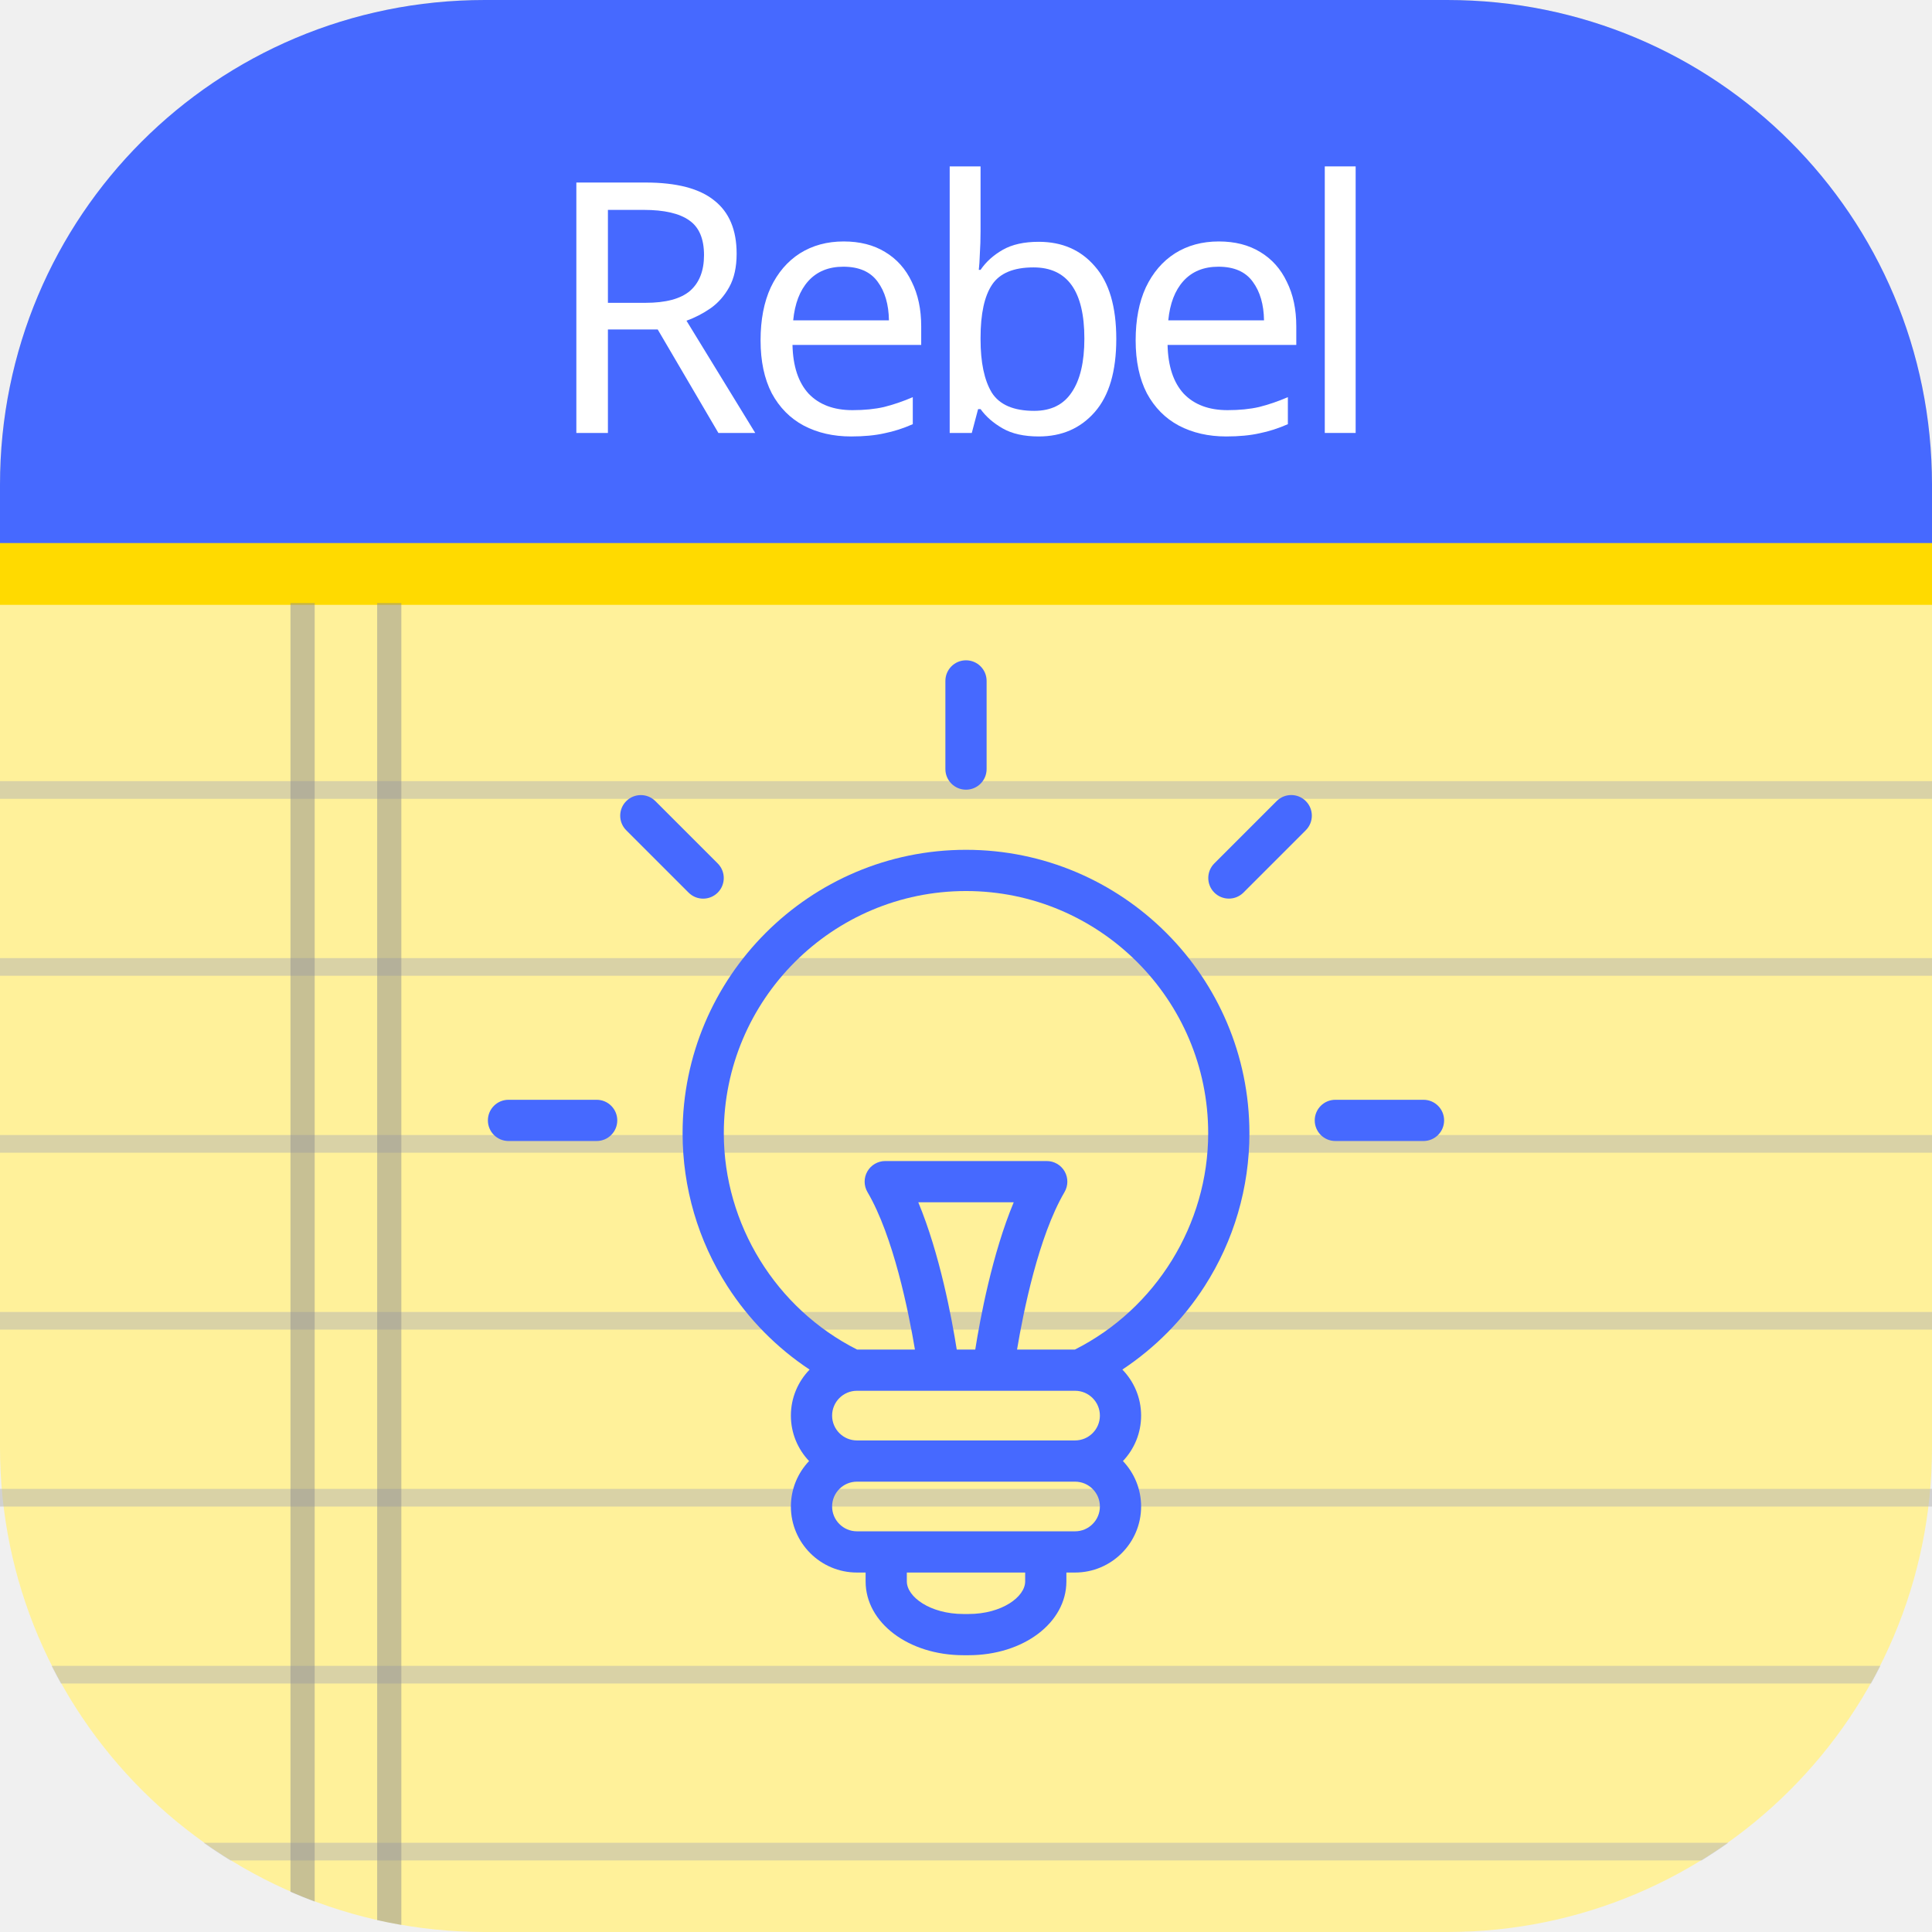
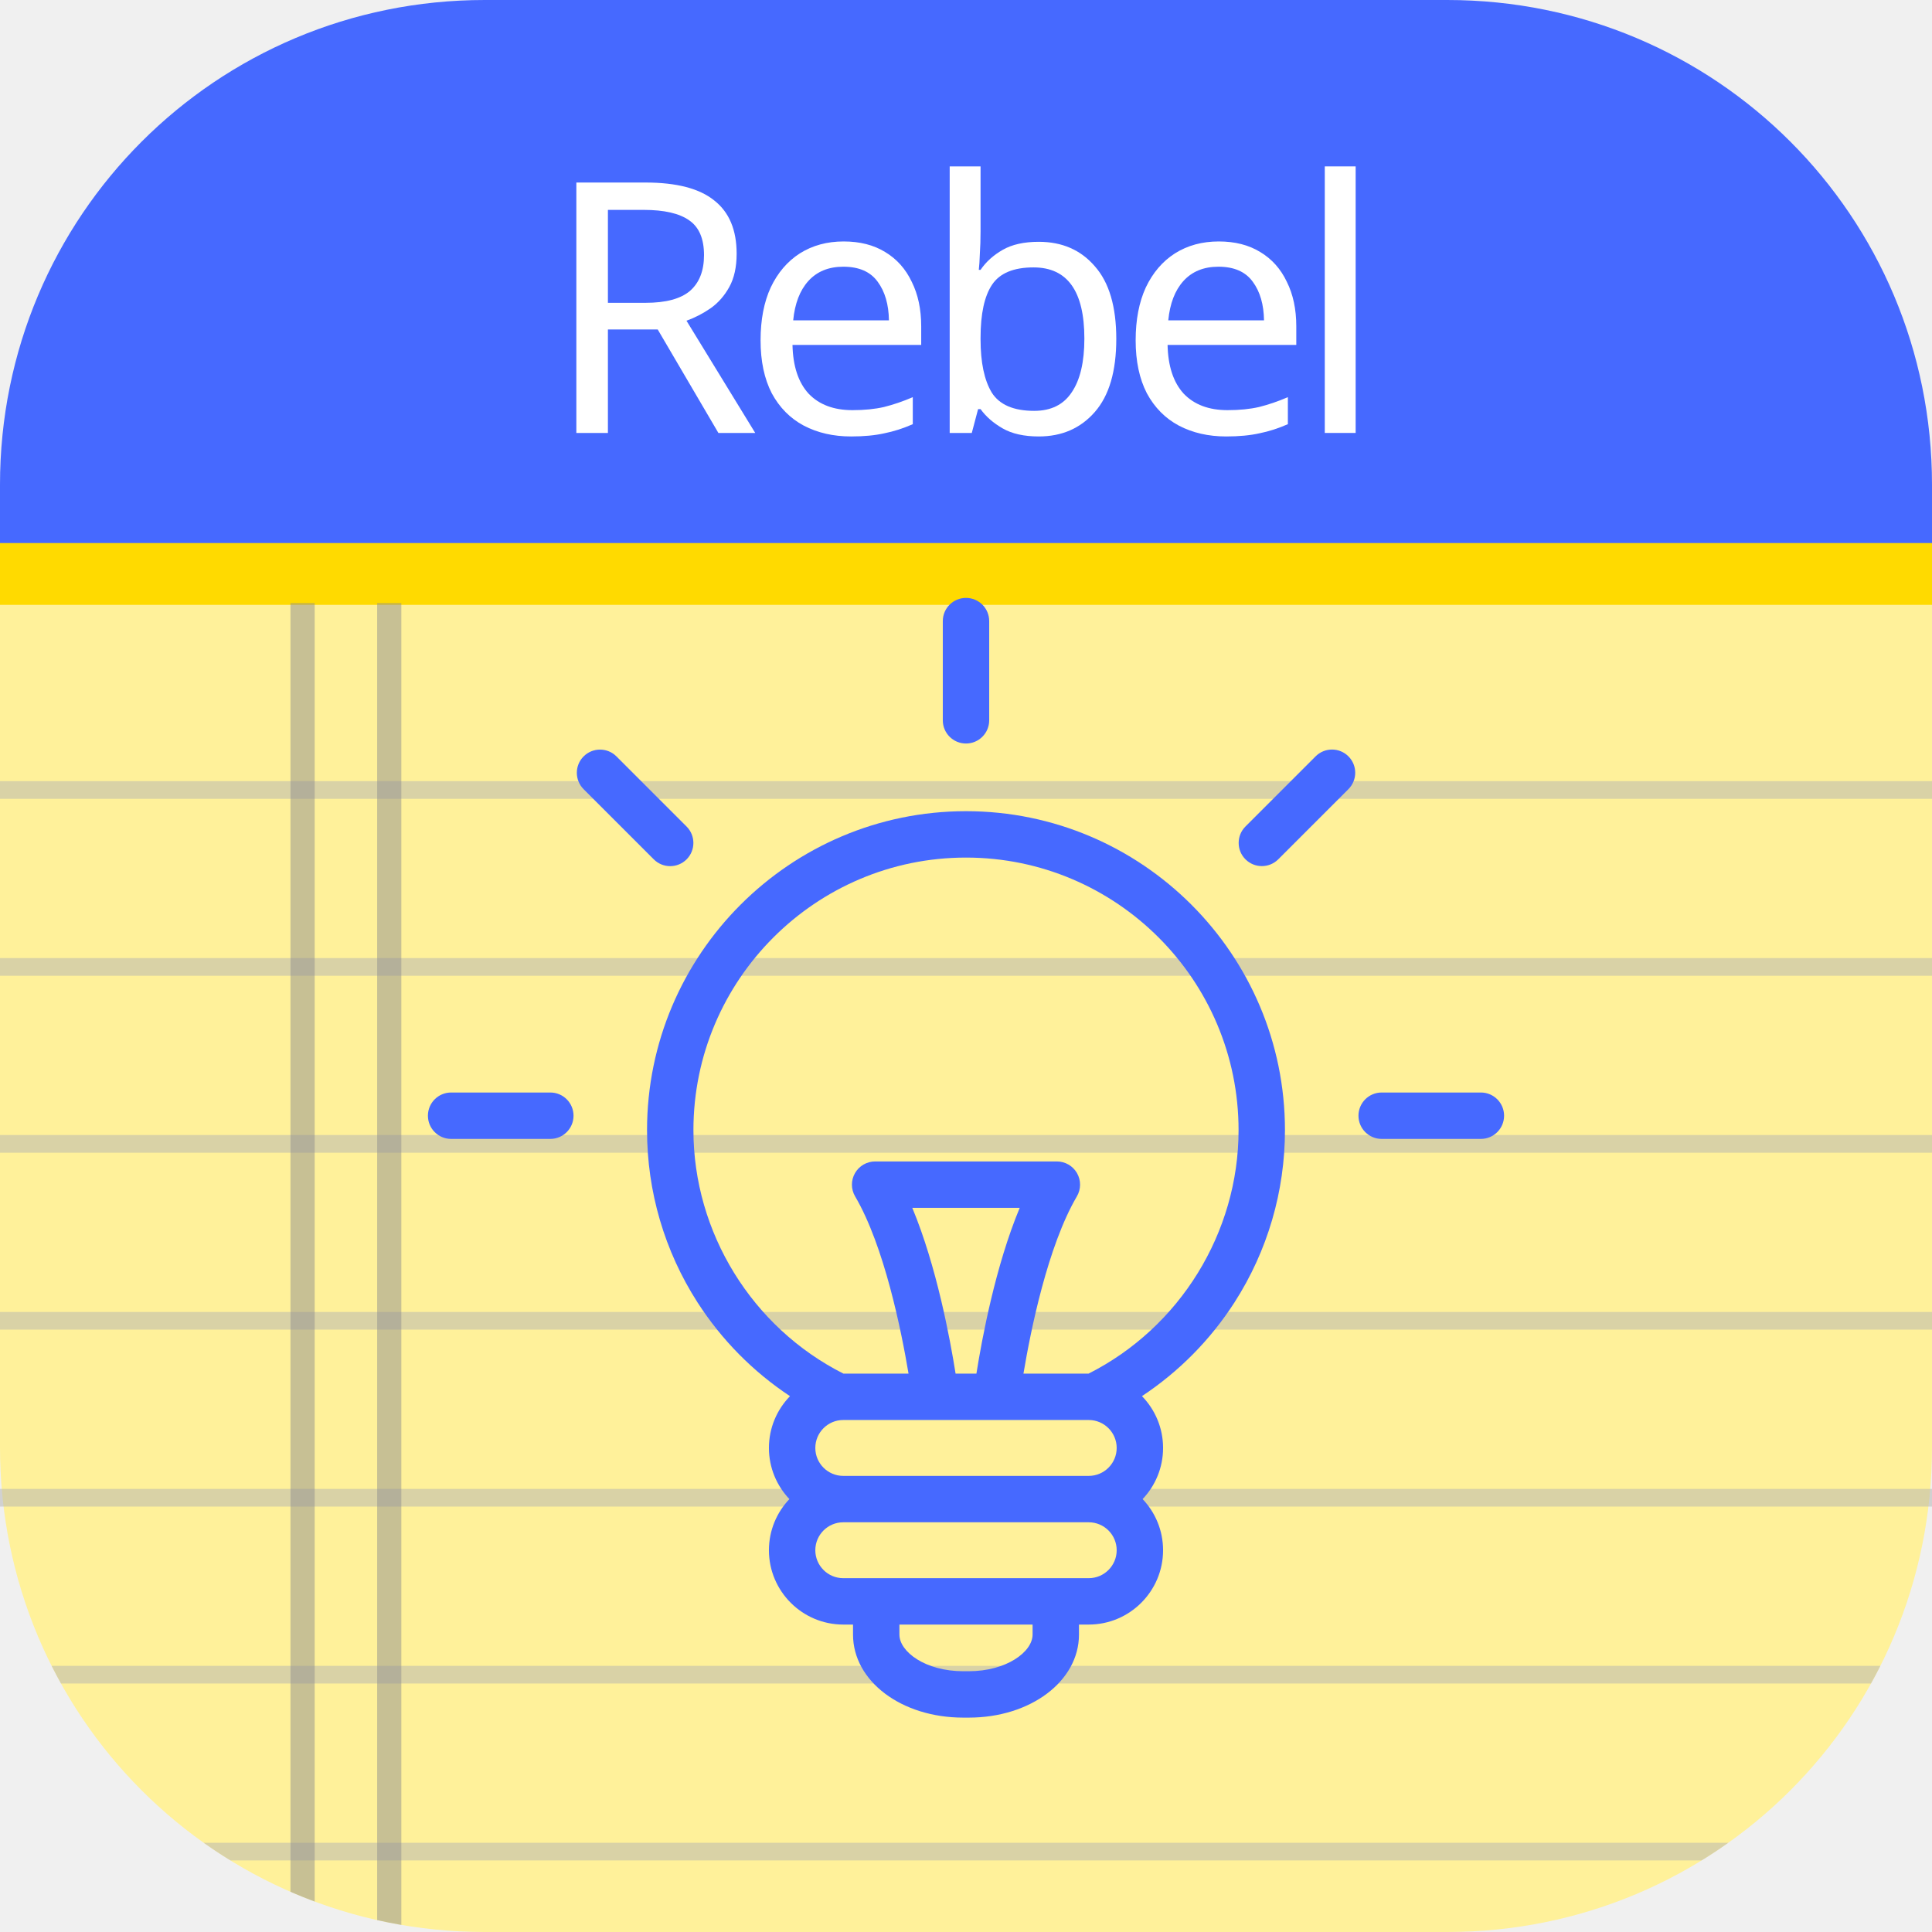
<svg xmlns="http://www.w3.org/2000/svg" width="512.03mm" height="512.03mm" viewBox="0 0 512.03 512.03" version="1.1" id="svg8">
  <defs id="defs2" />
  <g id="layer1" transform="translate(507.8929,-43.62531)">
-     <rect rx="128.45" style="fill:#fff19a;fill-opacity:1;stroke-width:0.248" y="43.625" x="-507.893" height="512.03" width="512.03" id="rect6258" />
+     <path style="fill:#fff19a;fill-opacity:1;stroke-width:0.936" d="M 460.424 0.629 C 456.276 0.838 452.141 1.099 448.021 1.41 C 452.141 1.099 456.275 0.838 460.424 0.629 z M 1474.809 0.629 C 1478.957 0.838 1483.093 1.099 1487.213 1.41 C 1483.093 1.099 1478.957 0.838 1474.809 0.629 z M 393.35 8.656 C 389.374 9.414 385.416 10.221 381.477 11.074 C 385.416 10.221 389.374 9.414 393.35 8.656 z M 1542.863 8.85 C 1546.509 9.552 1550.14 10.291 1553.756 11.074 C 1550.141 10.291 1546.508 9.552 1542.863 8.85 z M 346.527 20.021 C 342.702 21.155 338.896 22.333 335.111 23.557 C 338.896 22.333 342.702 21.155 346.527 20.021 z M 1588.707 20.021 C 1592.532 21.155 1596.336 22.333 1600.121 23.557 C 1596.336 22.333 1592.532 21.155 1588.707 20.021 z M 318.223 29.365 C 314.501 30.723 310.801 32.125 307.123 33.57 C 310.801 32.125 314.501 30.723 318.223 29.365 z M 1618.52 29.926 C 1621.732 31.11 1624.93 32.321 1628.109 33.57 C 1624.93 32.321 1621.731 31.109 1618.52 29.926 z M 238.396 67.086 C 235.034 69.07 231.696 71.092 228.387 73.154 C 231.696 71.092 235.034 69.07 238.396 67.086 z M 228.387 73.154 C 225.077 75.216 221.794 77.316 218.539 79.455 C 221.794 77.316 225.077 75.216 228.387 73.154 z M 1696.838 67.086 C 1700.2 69.07 1703.536 71.092 1706.846 73.154 C 1703.536 71.092 1700.2 69.07 1696.838 67.086 z M 1706.846 73.154 C 1710.155 75.216 1713.438 77.316 1716.693 79.455 C 1713.438 77.316 1710.155 75.216 1706.846 73.154 z M 163.055 121.939 C 160.152 124.514 157.281 127.123 154.441 129.766 C 157.281 127.123 160.152 124.514 163.055 121.939 z M 1772.178 121.939 C 1775.08 124.514 1777.952 127.123 1780.791 129.766 C 1777.952 127.123 1775.08 124.514 1772.178 121.939 z M 1852.539 213.678 C 1854.716 216.905 1856.855 220.159 1858.955 223.441 C 1856.854 220.159 1854.716 216.905 1852.539 213.678 z M 1921.457 369.713 C 1922.405 373.616 1923.305 377.537 1924.158 381.477 C 1923.305 377.537 1922.405 373.616 1921.457 369.713 z M 1935.074 472.91 C 1935.179 477.086 1935.232 481.276 1935.232 485.479 C 1935.232 481.276 1935.179 477.086 1935.074 472.91 z M 0 603.865 L 0 1449.752 C 0 1718.707 216.525 1935.23 485.48 1935.23 L 1449.754 1935.23 C 1718.709 1935.23 1935.232 1718.707 1935.232 1449.752 L 1935.232 603.865 L 0 603.865 z " id="rect6258" transform="matrix(0.2645833,0,0,0.2645833,-507.8929,43.62531)" />
    <path id="path6260" d="m -379.443,43.625 c -71.161,0 -128.45,57.288 -128.45,128.449 v 31.323 H 4.137 v -31.323 c 0,-71.161 -57.288,-128.449 -128.45,-128.449 z" style="fill:#4669ff;fill-opacity:1;stroke-width:0.248" />
    <path id="path6262" d="m -507.893,187.549 v 16.378 H 4.137 v -16.378 z" style="opacity:1;fill:#ffda00;fill-opacity:1;stroke-width:0.248" />
    <g aria-label="Rebel" transform="matrix(2.323786,0,0,2.323786,-1226.82,-222.6654)" style="font-style:normal;font-weight:normal;font-size:40px;line-height:1.25;font-family:sans-serif;letter-spacing:0px;word-spacing:0px;fill:#ffffff;fill-opacity:1;stroke:none" id="flowRoot6270">
      <path d="m 382.99,135.411 q 5.32,0 7.84,2.04 2.56,2 2.56,6.08 0,2.28 -0.84,3.8 -0.84,1.52 -2.16,2.44 -1.28,0.88 -2.72,1.4 l 7.84,12.8 h -4.2 l -6.92,-11.8 h -5.68 v 11.8 h -3.6 v -28.56 z m -0.2,3.12 h -4.08 v 10.6 h 4.28 q 3.48,0 5.08,-1.36 1.6,-1.4 1.6,-4.08 0,-2.8 -1.68,-3.96 -1.68,-1.2 -5.2,-1.2 z" style="font-style:normal;font-variant:normal;font-weight:normal;font-stretch:normal;font-family:'Noto Sans';-inkscape-font-specification:'Noto Sans';letter-spacing:-2.191px" id="path6491" />
      <path d="m 405.6,142.131 q 2.76,0 4.72,1.2 2,1.2 3.04,3.4 1.08,2.16 1.08,5.08 v 2.12 h -14.68 q 0.08,3.64 1.84,5.56 1.8,1.88 5,1.88 2.04,0 3.6,-0.36 1.6,-0.4 3.28,-1.12 v 3.08 q -1.64,0.72 -3.24,1.04 -1.6,0.36 -3.8,0.36 -3.04,0 -5.4,-1.24 -2.32,-1.24 -3.64,-3.68 -1.28,-2.48 -1.28,-6.04 0,-3.52 1.16,-6.04 1.2,-2.52 3.32,-3.88 2.16,-1.36 5,-1.36 z m -0.04,2.88 q -2.52,0 -4,1.64 -1.44,1.6 -1.72,4.48 h 10.92 q -0.04,-2.72 -1.28,-4.4 -1.24,-1.72 -3.92,-1.72 z" style="font-style:normal;font-variant:normal;font-weight:normal;font-stretch:normal;font-family:'Noto Sans';-inkscape-font-specification:'Noto Sans';letter-spacing:-2.191px" id="path6493" />
      <path d="m 421.209,133.571 v 7.4 q 0,1.36 -0.08,2.56 -0.04,1.16 -0.12,1.84 h 0.2 q 0.92,-1.36 2.52,-2.28 1.6,-0.92 4.12,-0.92 4,0 6.4,2.8 2.44,2.76 2.44,8.28 0,5.52 -2.44,8.32 -2.44,2.8 -6.4,2.8 -2.52,0 -4.12,-0.92 -1.6,-0.92 -2.52,-2.2 h -0.28 l -0.72,2.72 h -2.52 v -30.4 z m 6.04,11.52 q -3.4,0 -4.72,1.96 -1.32,1.96 -1.32,6.08 v 0.16 q 0,3.96 1.28,6.08 1.32,2.08 4.84,2.08 2.88,0 4.28,-2.12 1.44,-2.12 1.44,-6.12 0,-8.12 -5.8,-8.12 z" style="font-style:normal;font-variant:normal;font-weight:normal;font-stretch:normal;font-family:'Noto Sans';-inkscape-font-specification:'Noto Sans';letter-spacing:-2.191px" id="path6495" />
      <path d="m 448.378,142.131 q 2.76,0 4.72,1.2 2,1.2 3.04,3.4 1.08,2.16 1.08,5.08 v 2.12 h -14.68 q 0.08,3.64 1.84,5.56 1.8,1.88 5,1.88 2.04,0 3.6,-0.36 1.6,-0.4 3.28,-1.12 v 3.08 q -1.64,0.72 -3.24,1.04 -1.6,0.36 -3.8,0.36 -3.04,0 -5.4,-1.24 -2.32,-1.24 -3.64,-3.68 -1.28,-2.48 -1.28,-6.04 0,-3.52 1.16,-6.04 1.2,-2.52 3.32,-3.88 2.16,-1.36 5,-1.36 z m -0.04,2.88 q -2.52,0 -4,1.64 -1.44,1.6 -1.72,4.48 h 10.92 q -0.04,-2.72 -1.28,-4.4 -1.24,-1.72 -3.92,-1.72 z" style="font-style:normal;font-variant:normal;font-weight:normal;font-stretch:normal;font-family:'Noto Sans';-inkscape-font-specification:'Noto Sans';letter-spacing:-2.191px" id="path6497" />
      <path d="m 463.988,163.971 h -3.52 v -30.4 h 3.52 z" style="font-style:normal;font-variant:normal;font-weight:normal;font-stretch:normal;font-family:'Noto Sans';-inkscape-font-specification:'Noto Sans';letter-spacing:-2.191px" id="path6499" />
    </g>
    <path id="path6272" d="m -507.893,250.65 v 4.685 H 4.137 V 250.65 Z" style="opacity:0.497;fill:#b3b3b3;fill-opacity:1;stroke-width:0.132" />
    <path style="opacity:0.497;fill:#b3b3b3;fill-opacity:1;stroke-width:0.132" d="m -507.893,297.543 v 4.685 H 4.137 v -4.685 z" id="path6274" />
    <path id="path6276" d="m -507.893,344.435 v 4.685 H 4.137 v -4.685 z" style="opacity:0.497;fill:#b3b3b3;fill-opacity:1;stroke-width:0.132" />
    <path style="opacity:0.497;fill:#b3b3b3;fill-opacity:1;stroke-width:0.132" d="m -507.893,391.328 v 4.685 H 4.137 v -4.685 z" id="path6278" />
    <path id="path6280" d="m -507.893,438.221 v 4.685 H 4.137 v -4.685 z" style="opacity:0.497;fill:#b3b3b3;fill-opacity:1;stroke-width:0.132" />
    <path id="path6282" d="m -494.217,485.113 c 0.796,1.581 1.622,3.143 2.48,4.685 h 479.718 c 0.858,-1.542 1.684,-3.104 2.48,-4.685 z" style="opacity:0.497;fill:#b3b3b3;fill-opacity:1;stroke-width:0.132" />
    <path id="path6284" d="m -453.914,532.006 c 2.305,1.638 4.668,3.199 7.084,4.684 h 389.904 c 2.415,-1.485 4.779,-3.047 7.084,-4.684 z" style="opacity:0.497;fill:#b3b3b3;fill-opacity:1;stroke-width:0.248" />
-     <g style="fill:#4669ff;fill-opacity:1" transform="matrix(0.7283441,0,0,0.7283441,-383.7182,218.6222)" id="g6348">
+     <g style="fill:#4669ff;fill-opacity:1" transform="matrix(0.8196994,0,0,0.8196994,-400.2548,202.0857)" id="g6348">
      <g style="fill:#4669ff;fill-opacity:1" id="g6316">
        <g style="fill:#4669ff;fill-opacity:1" id="g6314">
          <path style="fill:#4669ff;fill-opacity:1" d="m 181.014,68.957 c -56.864,0 -103.127,46.263 -103.127,103.127 0,19.826 5.642,39.084 16.316,55.69 7.799,12.132 17.992,22.433 29.904,30.321 -4.212,4.332 -6.812,10.236 -6.812,16.74 0,6.402 2.521,12.223 6.616,16.535 -4.095,4.313 -6.616,10.133 -6.616,16.535 0,13.253 10.782,24.035 24.035,24.035 h 3.155 v 3.228 c 0,15.061 15.644,26.857 35.615,26.857 h 1.828 c 19.971,0 35.614,-11.797 35.614,-26.857 v -3.228 h 3.155 c 13.254,0 24.035,-10.782 24.035,-24.035 0,-6.402 -2.521,-12.223 -6.615,-16.535 4.095,-4.313 6.615,-10.133 6.615,-16.535 0,-6.51 -2.606,-12.42 -6.823,-16.752 11.913,-7.888 22.116,-18.176 29.915,-30.31 10.674,-16.606 16.316,-35.864 16.316,-55.69 C 284.141,115.22 237.878,68.957 181.014,68.957 Z m 21.528,266.213 c 0,5.608 -8.466,11.857 -20.614,11.857 H 180.1 c -12.148,0 -20.615,-6.249 -20.615,-11.857 v -3.228 h 43.058 v 3.228 z m 18.155,-18.229 H 141.33 c -4.982,0 -9.035,-4.053 -9.035,-9.035 0,-4.982 4.053,-9.035 9.035,-9.035 h 79.368 c 4.982,0 9.035,4.053 9.035,9.035 0,4.983 -4.053,9.035 -9.036,9.035 z m 0,-33.07 H 141.33 c -4.982,0 -9.035,-4.053 -9.035,-9.035 0,-4.983 4.053,-9.035 9.035,-9.035 h 79.368 c 4.982,0 9.035,4.053 9.035,9.035 0,4.982 -4.053,9.035 -9.036,9.035 z m -57.05,-86.666 h 34.734 c -7.839,18.796 -12.217,42.332 -14,53.596 h -6.734 c -1.785,-11.276 -6.166,-34.809 -14,-53.596 z m 57.002,53.596 H 199.59 c 2.306,-13.774 7.814,-41.184 17.273,-57.299 1.361,-2.319 1.377,-5.189 0.041,-7.523 -1.336,-2.334 -3.82,-3.773 -6.509,-3.773 h -58.764 c -2.689,0 -5.172,1.439 -6.508,3.773 -1.337,2.333 -1.321,5.204 0.04,7.522 9.444,16.091 14.961,43.519 17.27,57.3 h -21.055 c -29.513,-14.898 -48.492,-45.588 -48.492,-78.717 0,-48.594 39.534,-88.127 88.127,-88.127 48.594,0 88.127,39.533 88.127,88.127 0.001,33.128 -18.978,63.818 -48.491,78.717 z" id="path6286" />
          <g style="fill:#4669ff;fill-opacity:1" id="g6312">
            <g style="fill:#4669ff;fill-opacity:1" id="g6290">
              <path style="fill:#4669ff;fill-opacity:1" d="m 181.014,47.08 c -4.143,0 -7.5,-3.357 -7.5,-7.5 V 7.5 c 0,-4.143 3.357,-7.5 7.5,-7.5 4.143,0 7.5,3.357 7.5,7.5 v 32.08 c 0,4.143 -3.358,7.5 -7.5,7.5 z" id="path6288" />
            </g>
            <g style="fill:#4669ff;fill-opacity:1" id="g6300">
              <g style="fill:#4669ff;fill-opacity:1" id="g6294">
                <path style="fill:#4669ff;fill-opacity:1" d="m 85.372,86.729 c -1.919,0 -3.839,-0.732 -5.303,-2.196 L 57.385,61.849 c -2.929,-2.93 -2.929,-7.678 0,-10.607 2.929,-2.928 7.678,-2.928 10.606,0 l 22.684,22.684 c 2.929,2.93 2.929,7.678 0,10.607 -1.464,1.463 -3.384,2.196 -5.303,2.196 z" id="path6292" />
              </g>
              <g style="fill:#4669ff;fill-opacity:1" id="g6298">
                <path style="fill:#4669ff;fill-opacity:1" d="m 276.672,86.713 c -1.92,0 -3.84,-0.732 -5.304,-2.196 -2.929,-2.93 -2.929,-7.678 0,-10.607 l 22.684,-22.684 c 2.929,-2.928 7.678,-2.928 10.606,0 2.93,2.93 2.93,7.678 0,10.607 l -22.684,22.684 c -1.464,1.463 -3.383,2.196 -5.302,2.196 z" id="path6296" />
              </g>
            </g>
            <g style="fill:#4669ff;fill-opacity:1" id="g6310">
              <g style="fill:#4669ff;fill-opacity:1" id="g6304">
                <path style="fill:#4669ff;fill-opacity:1" d="M 46.619,174.916 H 14.541 c -4.142,0 -7.5,-3.357 -7.5,-7.5 0,-4.143 3.358,-7.5 7.5,-7.5 H 46.62 c 4.142,0 7.5,3.357 7.5,7.5 -10e-4,4.143 -3.359,7.5 -7.501,7.5 z" id="path6302" />
              </g>
              <g style="fill:#4669ff;fill-opacity:1" id="g6308">
                <path style="fill:#4669ff;fill-opacity:1" d="m 347.487,174.916 h -32.079 c -4.142,0 -7.5,-3.357 -7.5,-7.5 0,-4.143 3.358,-7.5 7.5,-7.5 h 32.079 c 4.142,0 7.5,3.357 7.5,7.5 0,4.143 -3.358,7.5 -7.5,7.5 z" id="path6306" />
              </g>
            </g>
          </g>
        </g>
      </g>
-       <g style="fill:#4669ff;fill-opacity:1" id="g6318">
- </g>
-       <g style="fill:#4669ff;fill-opacity:1" id="g6320">
- </g>
-       <g style="fill:#4669ff;fill-opacity:1" id="g6322">
- </g>
-       <g style="fill:#4669ff;fill-opacity:1" id="g6324">
- </g>
-       <g style="fill:#4669ff;fill-opacity:1" id="g6326">
- </g>
-       <g style="fill:#4669ff;fill-opacity:1" id="g6328">
- </g>
-       <g style="fill:#4669ff;fill-opacity:1" id="g6330">
- </g>
-       <g style="fill:#4669ff;fill-opacity:1" id="g6332">
- </g>
-       <g style="fill:#4669ff;fill-opacity:1" id="g6334">
- </g>
-       <g style="fill:#4669ff;fill-opacity:1" id="g6336">
- </g>
-       <g style="fill:#4669ff;fill-opacity:1" id="g6338">
- </g>
-       <g style="fill:#4669ff;fill-opacity:1" id="g6340">
- </g>
-       <g style="fill:#4669ff;fill-opacity:1" id="g6342">
- </g>
-       <g style="fill:#4669ff;fill-opacity:1" id="g6344">
- </g>
-       <g style="fill:#4669ff;fill-opacity:1" id="g6346">
- </g>
+       <g style="fill:#4669ff;fill-opacity:1" id="g6318" />
+       <g style="fill:#4669ff;fill-opacity:1" id="g6320" />
+       <g style="fill:#4669ff;fill-opacity:1" id="g6322" />
+       <g style="fill:#4669ff;fill-opacity:1" id="g6324" />
+       <g style="fill:#4669ff;fill-opacity:1" id="g6326" />
+       <g style="fill:#4669ff;fill-opacity:1" id="g6328" />
+       <g style="fill:#4669ff;fill-opacity:1" id="g6330" />
+       <g style="fill:#4669ff;fill-opacity:1" id="g6332" />
+       <g style="fill:#4669ff;fill-opacity:1" id="g6334" />
+       <g style="fill:#4669ff;fill-opacity:1" id="g6336" />
+       <g style="fill:#4669ff;fill-opacity:1" id="g6338" />
+       <g style="fill:#4669ff;fill-opacity:1" id="g6340" />
+       <g style="fill:#4669ff;fill-opacity:1" id="g6342" />
+       <g style="fill:#4669ff;fill-opacity:1" id="g6344" />
+       <g style="fill:#4669ff;fill-opacity:1" id="g6346" />
    </g>
    <path id="path6350" d="m -407.94,203.451 v 349.056 c 2.119,0.476 4.258,0.9 6.415,1.271 V 203.451 Z" style="opacity:0.49;fill:#8d8d8d;fill-opacity:1;stroke-width:0.248" />
    <path id="path6352" d="m -430.91,203.451 v 341.551 c 2.109,0.918 4.248,1.78 6.415,2.587 V 203.451 Z" style="opacity:0.49;fill:#8d8d8d;fill-opacity:1;stroke-width:0.248" />
  </g>
</svg>
